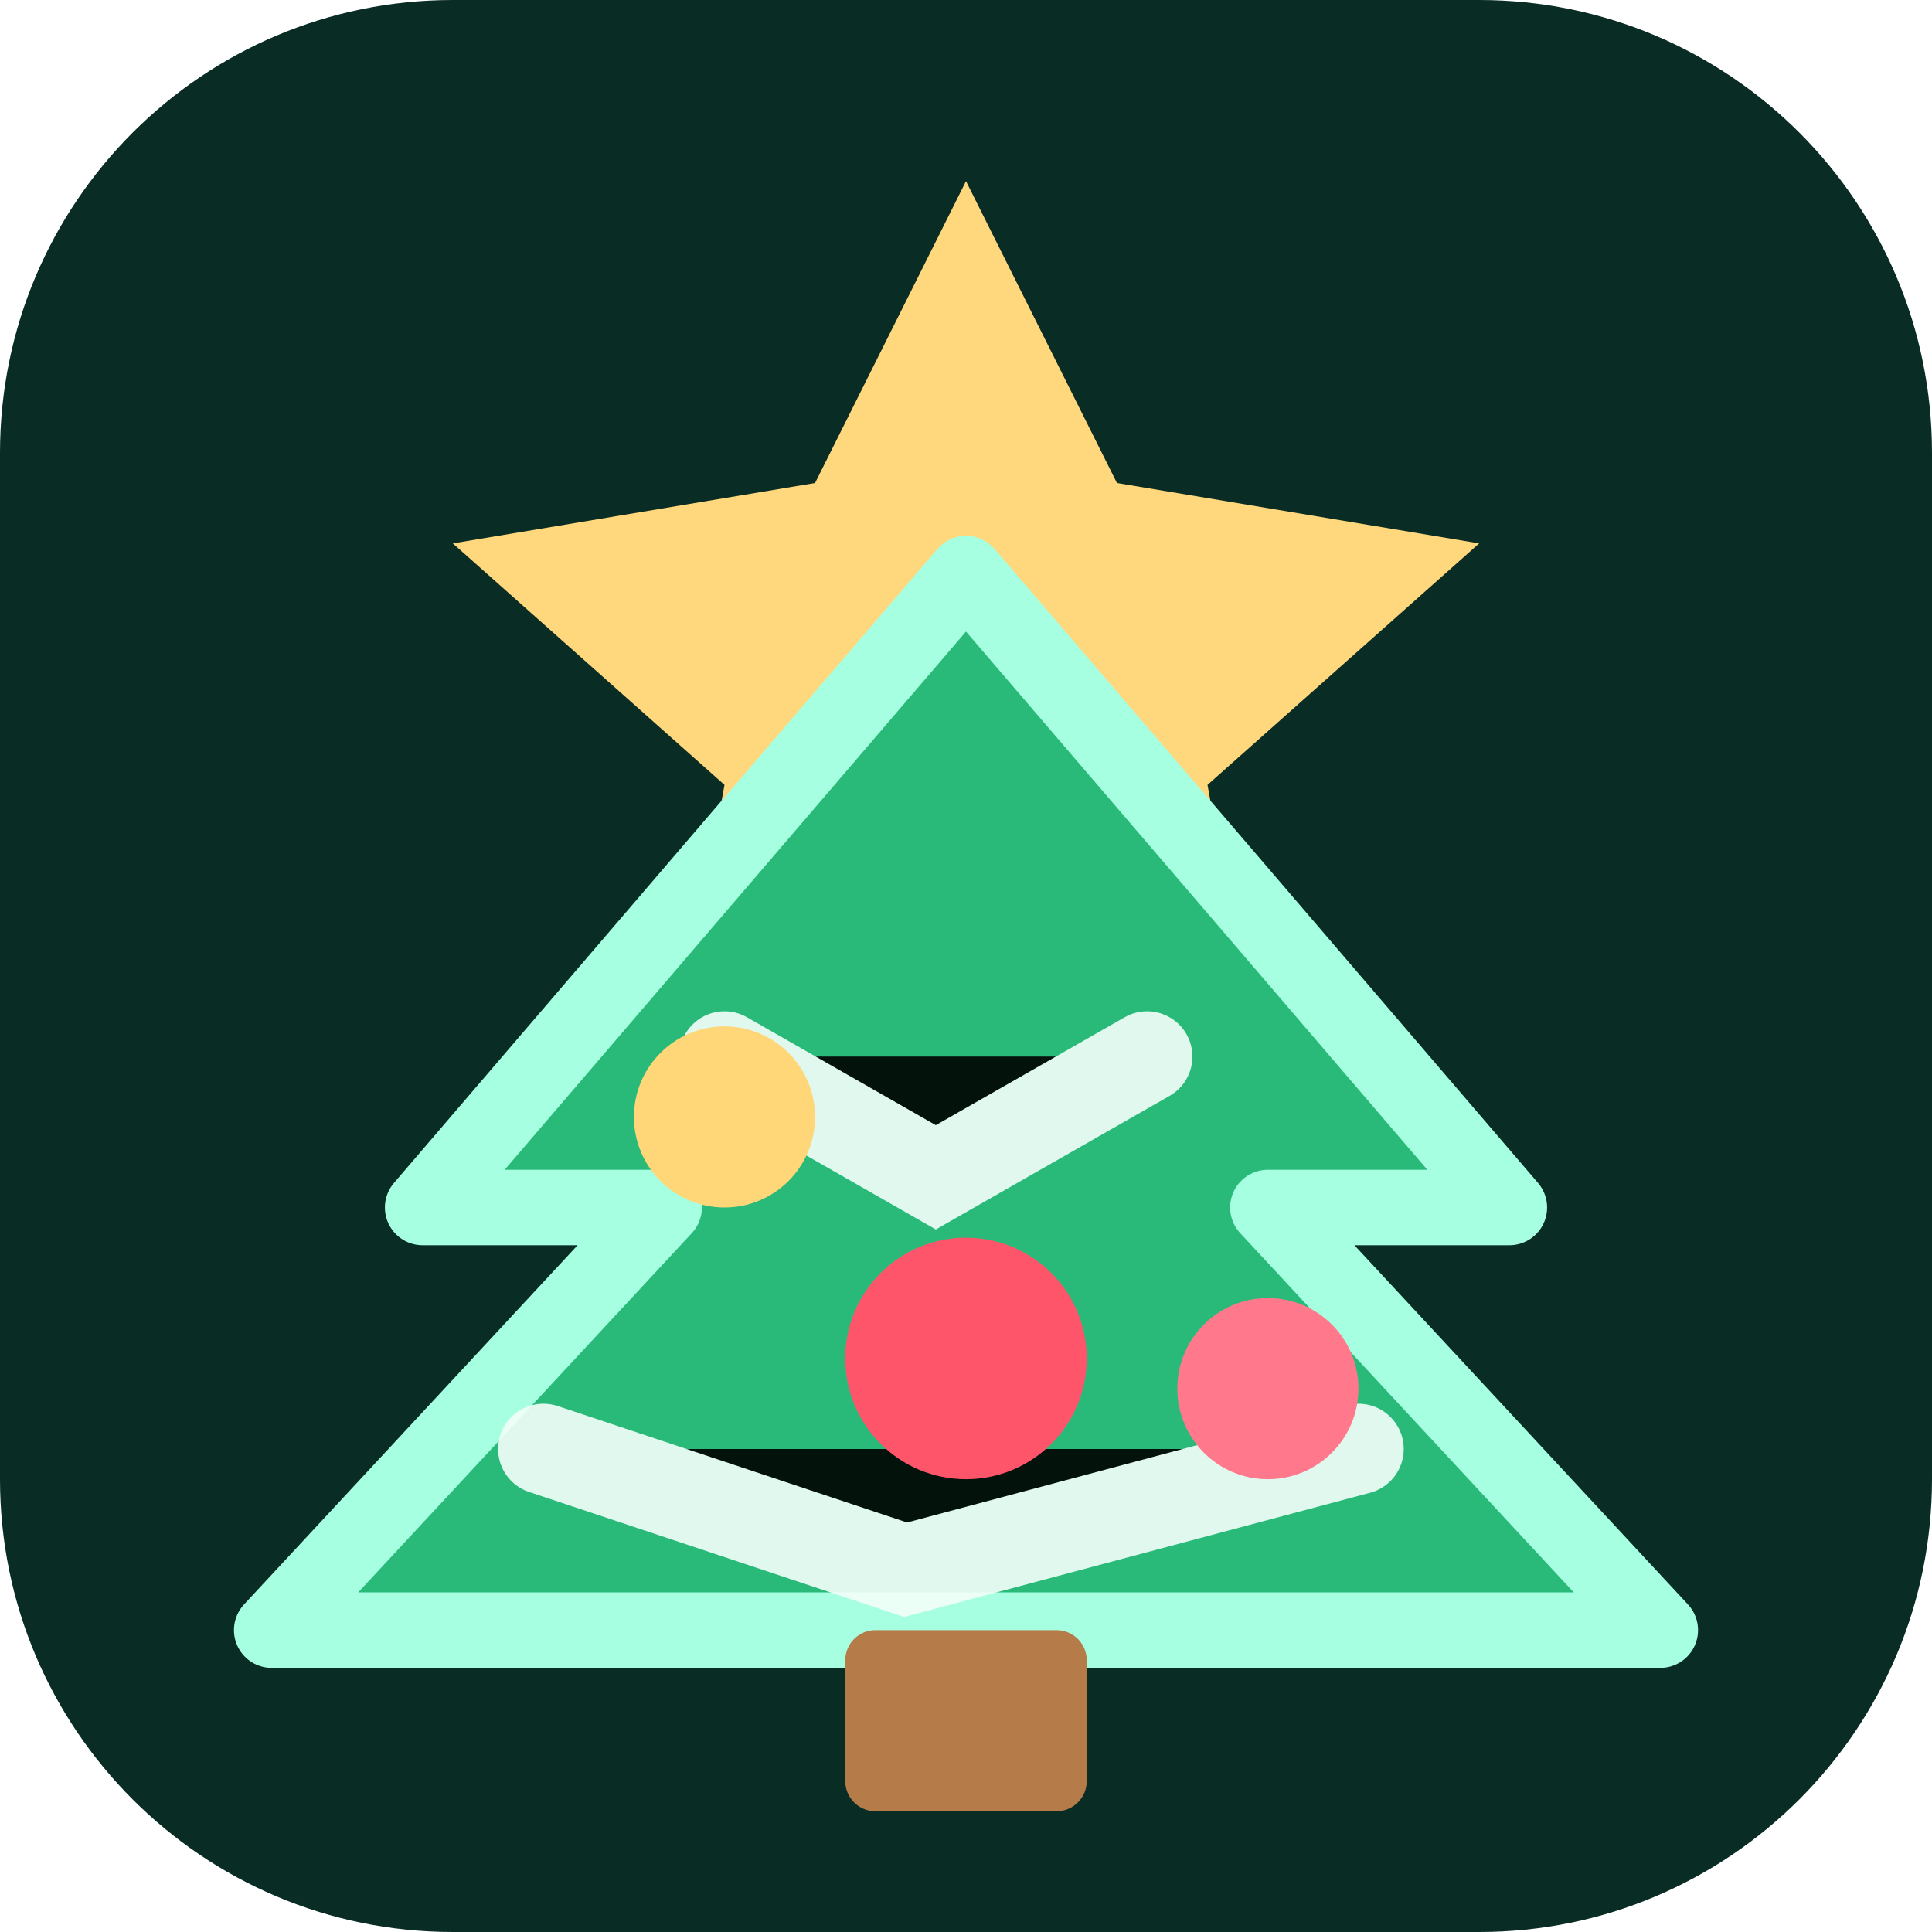
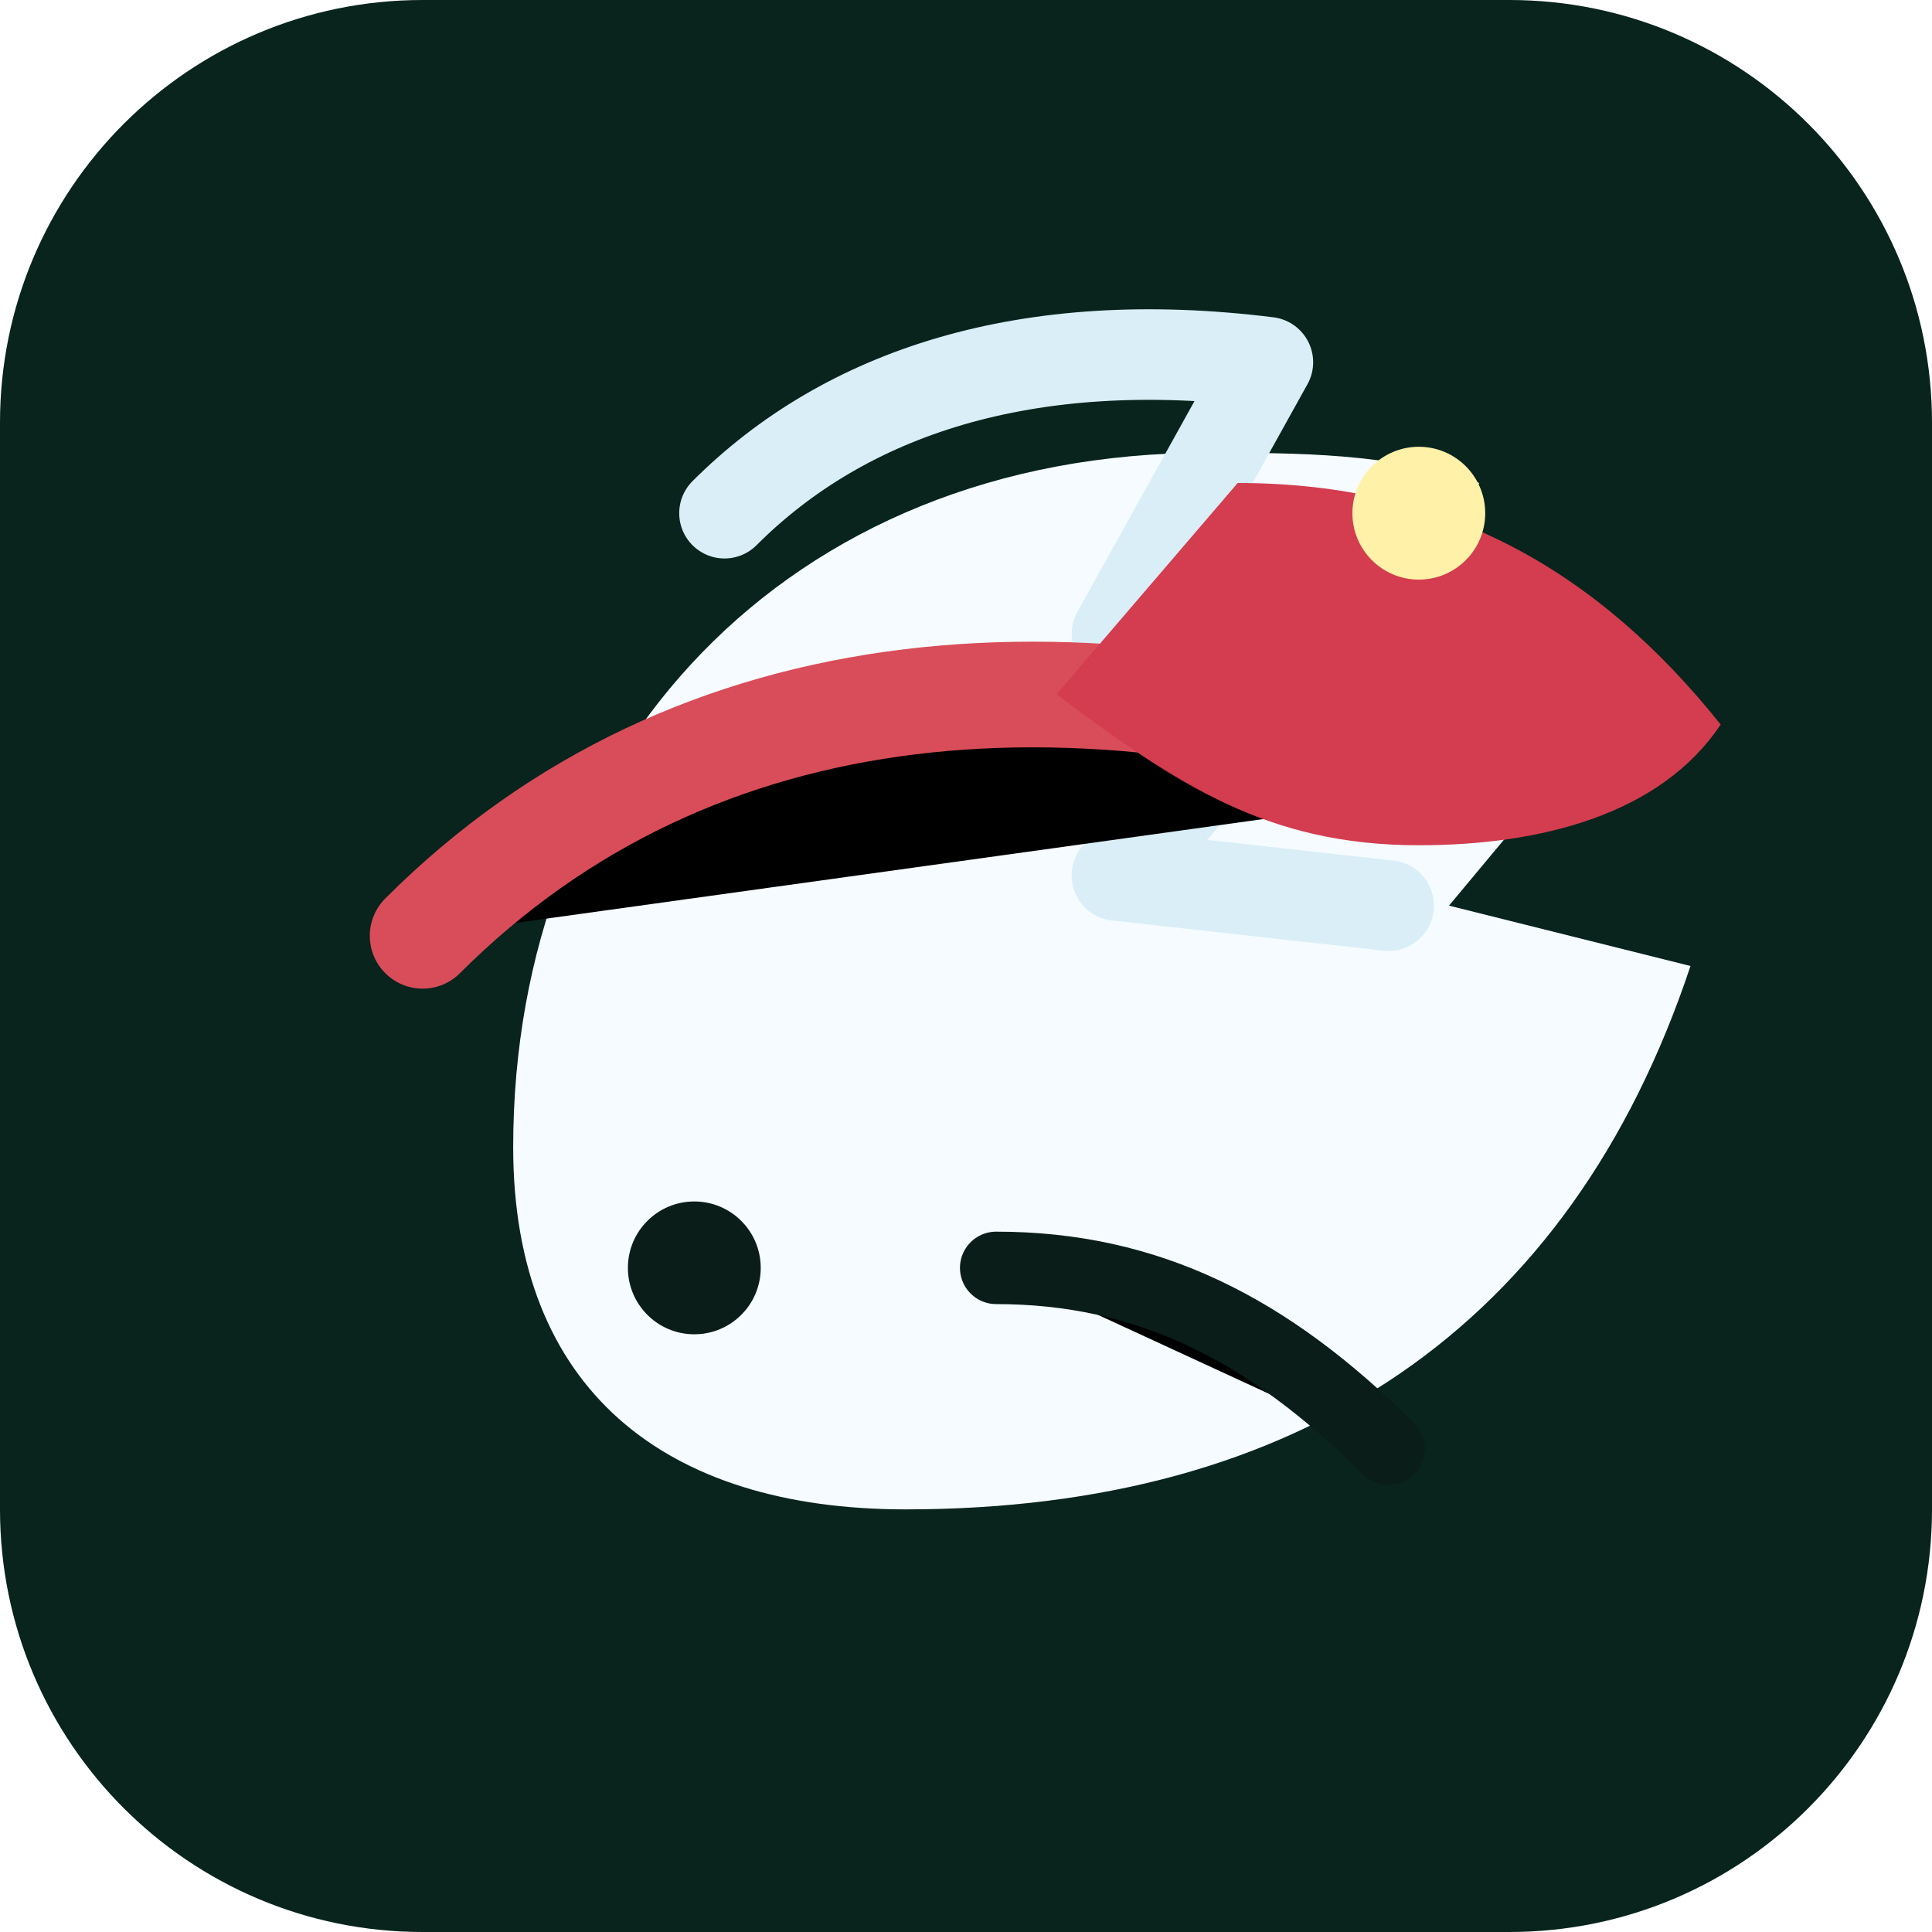
<svg xmlns="http://www.w3.org/2000/svg" viewBox="0 0 64 64">
-   <rect width="64" height="64" rx="15" fill="#092c25" />
-   <path d="m32 6 5 10 12 2-9 8 2 11-10-5-10 5 2-11-9-8 12-2Z" fill="#ffd77c" />
-   <path d="M32 19 14 40h8L9 54h46L42 40h8Z" fill="#29ba79" stroke="#a6ffe0" stroke-width="2.5" stroke-linejoin="round" />
-   <path d="m24 35 7 4 7-4M18 48l12 4 15-4" stroke="#f4fff9" stroke-width="3" stroke-linecap="round" opacity=".9" />
-   <circle cx="32" cy="45" r="4" fill="#ff556a" />
-   <circle cx="24" cy="37" r="3" fill="#ffd778" />
-   <circle cx="42" cy="46" r="3" fill="#ff788b" />
-   <rect x="28" y="54" width="8" height="6" rx="1" fill="#b57c4a" />
+   <rect width="64" height="64" rx="14" fill="#08241d" />
+   <path d="M17 38c0-13 9-23 23-23 3 0 6 0 9 1l-4 7 8 1-5 6 8 2c-4 12-13 18-26 18-8 0-13-4-13-12Z" fill="#f5fbff" />
+   <path d="M24 17c4-4 10-6 18-5l-5 9 6 1-6 7 9 1" stroke="#d9eef7" stroke-width="3" stroke-linecap="round" stroke-linejoin="round" fill="none" />
+   <circle cx="23" cy="42" r="2.2" fill="#0a1d19" />
+   <path d="M33 42c5 0 9 2 13 6" stroke="#0a1d19" stroke-width="2.4" stroke-linecap="round" />
+   <path d="M14 31c9-9 22-10 36-5" stroke="#d84d59" stroke-width="3.5" stroke-linecap="round" />
+   <path d="M41 16c7 0 12 3 16 8-2 3-6 4-10 4-5 0-8-2-12-5" fill="#d33d4f" />
+   <circle cx="47" cy="17" r="2.2" fill="#fff1a8" />
</svg>
